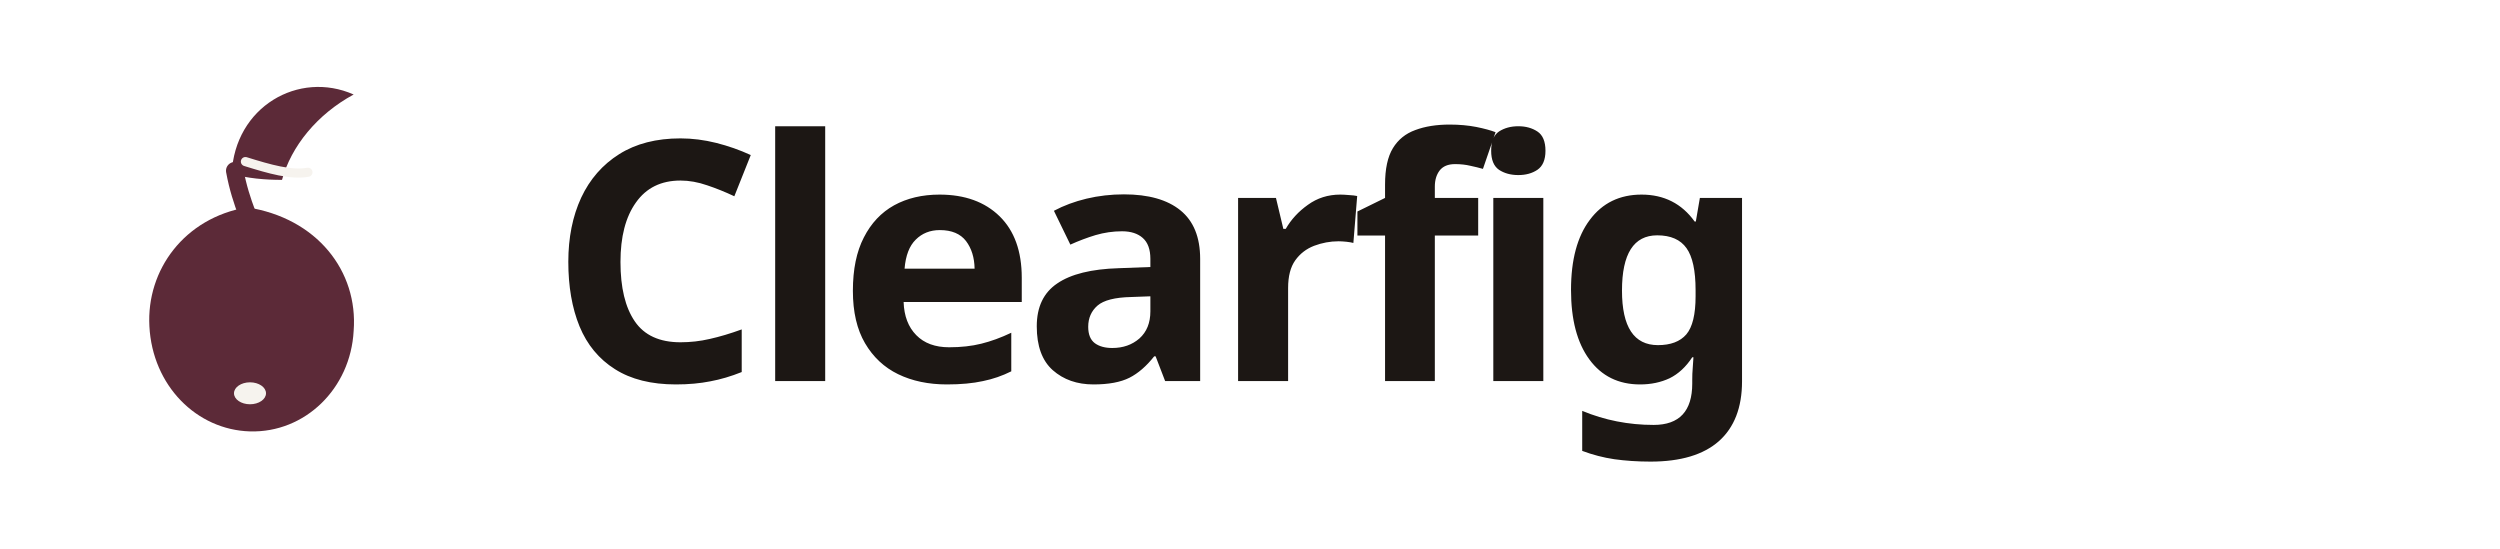
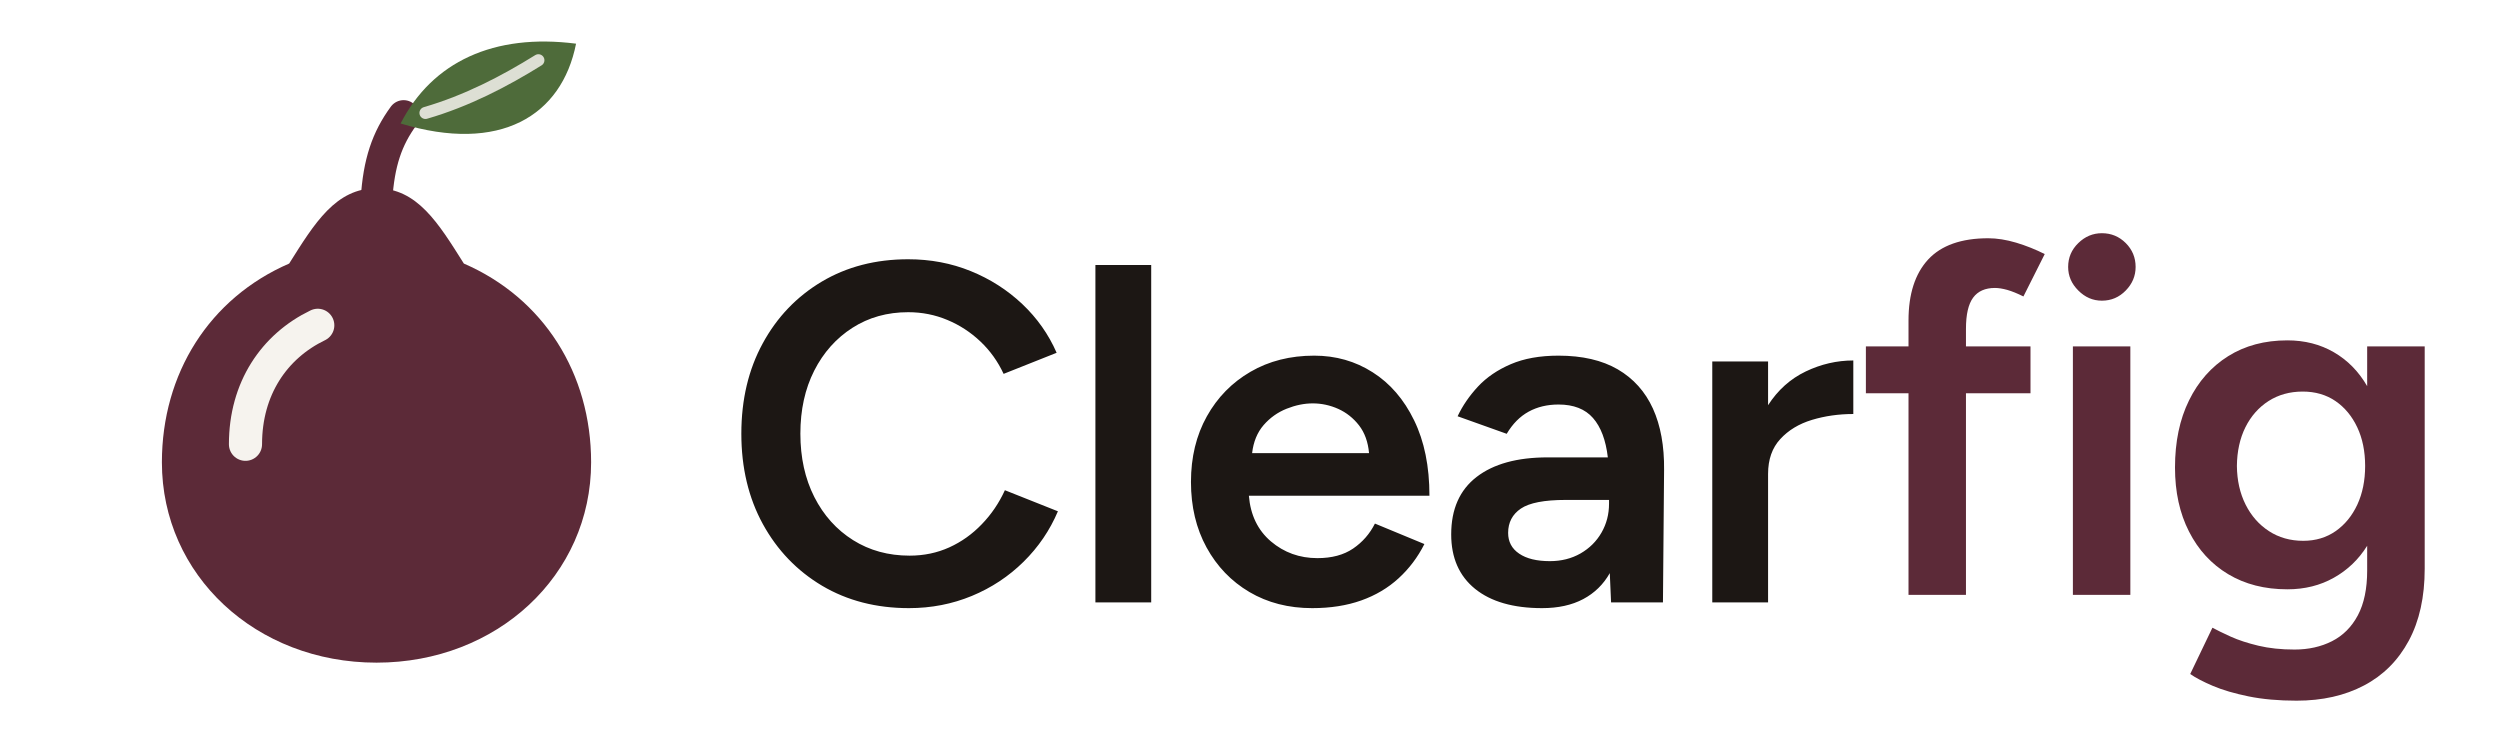
- <svg xmlns="http://www.w3.org/2000/svg" viewBox="0 0 164 36" role="img" aria-label="Clearfig">
-   <path fill="#5C2A38" d="M15.2 11.4c.2-4.4 4.4-6.8 8-5.2-2.4 1.3-4.1 3.4-4.7 5.6-1.1 0-2.3-.1-3.3-.4z" />
-   <path d="M16.1 10.6c1.6.5 3 .9 4.1.7" fill="none" stroke="#F6F3EE" stroke-width="0.6" stroke-linecap="round" />
-   <path d="M15.4 11.2c.2 1.1.5 2 .8 2.8" fill="none" stroke="#5C2A38" stroke-width="1.15" stroke-linecap="round" />
-   <path fill="#5C2A38" d="M16.2 13.6c-4.1.7-6.6 4.1-6.4 7.8.2 3.9 3.1 6.8 6.6 6.9 3.6.1 6.6-2.8 6.8-6.6.3-3.9-2.4-7.4-7-8.1z" />
-   <ellipse cx="16.4" cy="25.8" rx="1.05" ry="0.72" fill="#F6F3EE" />
-   <text x="36" y="25" fill="#1C1714" font-family="Figtree, system-ui, sans-serif" font-size="22" font-weight="600" letter-spacing="-0.04em">Clearfig</text>
+ <svg xmlns="http://www.w3.org/2000/svg" viewBox="0 0 332.0 100.0" width="332" height="100" role="img" aria-label="Clearfig">
+   <g>
+     <path fill="#5C2A38" d="M50 25 C55.4 25 58.2 29.6 61.6 35 C72.2 39.6 78.5 49.6 78.5 61.4 C78.5 76.4 66 88 50 88 C34 88 21.5 76.4 21.5 61.4 C21.5 49.6 27.8 39.6 38.4 35 C41.8 29.6 44.6 25 50 25 Z" />
+     <path fill="none" stroke="#5C2A38" stroke-width="4.2" stroke-linecap="round" d="M50 26.5 C50.3 21.6 51.4 18.4 53.6 15.4" />
+     <path fill="#4E6B3A" d="M53.2 16.4 C57.4 8.2 65.6 4.4 76.5 5.8 C74.6 15.4 66.4 20.4 53.2 16.4 Z" />
+     <path fill="none" stroke="#F6F3EE" stroke-width="1.6" stroke-linecap="round" opacity="0.85" d="M56.5 15 C62 13.4 67 10.8 71.5 8" />
+     <path fill="none" stroke="#F6F3EE" stroke-width="4.4" stroke-linecap="round" d="M32.6 59 C32.6 51.6 36.4 46 42.2 43.2" />
+   </g>
+   <path fill="#1C1714" d="M120.71 80.76Q114.20 80.76 109.18 77.79Q104.17 74.81 101.31 69.6Q98.45 64.38 98.45 57.59Q98.45 50.81 101.29 45.6Q104.13 40.38 109.13 37.40Q114.13 34.43 120.61 34.43Q125.04 34.43 128.91 36.00Q132.78 37.57 135.75 40.37Q138.72 43.18 140.32 46.85L133.28 49.65Q132.14 47.19 130.20 45.35Q128.26 43.51 125.81 42.49Q123.36 41.46 120.61 41.46Q116.44 41.46 113.21 43.53Q109.97 45.60 108.13 49.22Q106.29 52.85 106.29 57.59Q106.29 62.35 108.14 66.00Q110.00 69.66 113.29 71.73Q116.57 73.79 120.80 73.79Q123.64 73.79 126.07 72.69Q128.49 71.59 130.38 69.62Q132.28 67.66 133.45 65.10L140.49 67.90Q138.89 71.68 135.93 74.60Q132.97 77.52 129.06 79.14Q125.14 80.76 120.71 80.76ZM145.47 80.0V35.19H152.88V80.0ZM174.26 80.76Q169.55 80.76 165.92 78.62Q162.30 76.48 160.23 72.70Q158.16 68.92 158.16 64.0Q158.16 59.07 160.27 55.29Q162.38 51.51 166.07 49.37Q169.75 47.23 174.53 47.23Q178.83 47.23 182.29 49.44Q185.76 51.64 187.79 55.81Q189.83 59.98 189.83 65.83H165.85Q166.17 69.68 168.78 71.90Q171.40 74.12 174.95 74.12Q177.82 74.12 179.69 72.85Q181.57 71.57 182.59 69.53L189.16 72.25Q187.84 74.87 185.74 76.79Q183.64 78.72 180.77 79.74Q177.90 80.76 174.26 80.76ZM166.28 60.18H181.81Q181.61 57.95 180.48 56.49Q179.35 55.04 177.72 54.30Q176.09 53.57 174.33 53.57Q172.64 53.57 170.86 54.28Q169.08 54.99 167.81 56.45Q166.54 57.92 166.28 60.18ZM204.79 80.76Q199.06 80.76 195.89 78.20Q192.72 75.63 192.72 70.97Q192.72 65.94 196.09 63.34Q199.46 60.74 205.53 60.74H213.52Q213.12 57.30 211.55 55.51Q209.98 53.72 206.97 53.72Q204.73 53.72 203.00 54.67Q201.27 55.62 200.09 57.61L193.57 55.28Q194.56 53.18 196.28 51.33Q198.00 49.49 200.64 48.36Q203.27 47.23 206.97 47.23Q211.70 47.23 214.84 49.05Q217.97 50.88 219.51 54.26Q221.04 57.64 220.99 62.40L220.84 80.0H213.95L213.78 76.11Q212.51 78.36 210.25 79.56Q207.99 80.76 204.79 80.76ZM205.82 74.52Q208.10 74.52 209.89 73.50Q211.68 72.47 212.68 70.73Q213.68 68.99 213.68 66.89V66.39H207.93Q203.67 66.39 201.97 67.54Q200.28 68.69 200.28 70.77Q200.28 72.53 201.74 73.52Q203.20 74.52 205.82 74.52ZM227.39 80.0V48.0H234.80V53.81Q236.74 50.80 239.80 49.33Q242.85 47.87 246.12 47.87V54.98Q243.22 54.98 240.63 55.76Q238.03 56.55 236.42 58.31Q234.80 60.06 234.80 62.94V80.0Z" />
+   <path fill="#5C2A38" d="M253.45 79.0V52.23H247.79V46.0H253.45V42.56Q253.45 37.29 256.06 34.46Q258.68 31.64 264.04 31.64Q265.77 31.64 267.76 32.23Q269.74 32.83 271.54 33.74L268.71 39.37Q267.51 38.77 266.57 38.50Q265.63 38.24 264.93 38.24Q262.98 38.24 262.03 39.53Q261.08 40.82 261.08 43.66V46.0H269.65V52.23H261.08V79.0ZM275.28 79.0V46.0H282.91V79.0ZM279.13 39.93Q277.34 39.93 276.00 38.58Q274.65 37.24 274.65 35.45Q274.65 33.59 276.00 32.28Q277.34 30.97 279.13 30.97Q280.99 30.97 282.30 32.28Q283.61 33.59 283.61 35.45Q283.61 37.24 282.30 38.58Q280.99 39.93 279.13 39.93ZM304.99 93.05Q301.41 93.05 298.61 92.48Q295.81 91.91 293.88 91.09Q291.95 90.27 290.86 89.51L293.81 83.36Q294.73 83.86 296.25 84.55Q297.78 85.24 299.91 85.75Q302.04 86.26 304.72 86.26Q307.50 86.26 309.69 85.15Q311.88 84.04 313.12 81.72Q314.36 79.39 314.36 75.78V72.48Q312.67 75.19 309.94 76.72Q307.22 78.26 303.76 78.26Q299.25 78.26 295.90 76.25Q292.55 74.24 290.70 70.59Q288.84 66.95 288.84 62.09Q288.84 56.96 290.70 53.18Q292.55 49.40 295.90 47.30Q299.25 45.20 303.76 45.20Q307.22 45.20 309.94 46.78Q312.67 48.36 314.36 51.28V46.0H322.00V75.53Q322.00 81.15 319.89 85.08Q317.77 89.02 313.94 91.03Q310.11 93.05 304.99 93.05ZM305.87 71.82Q308.33 71.82 310.18 70.53Q312.02 69.24 313.06 67.00Q314.09 64.76 314.09 61.88Q314.09 58.96 313.04 56.74Q311.99 54.52 310.15 53.26Q308.30 52.00 305.80 52.00Q303.23 52.00 301.26 53.26Q299.30 54.52 298.19 56.74Q297.09 58.96 297.06 61.88Q297.09 64.76 298.21 67.00Q299.33 69.24 301.31 70.53Q303.29 71.82 305.87 71.82Z" />
</svg>
